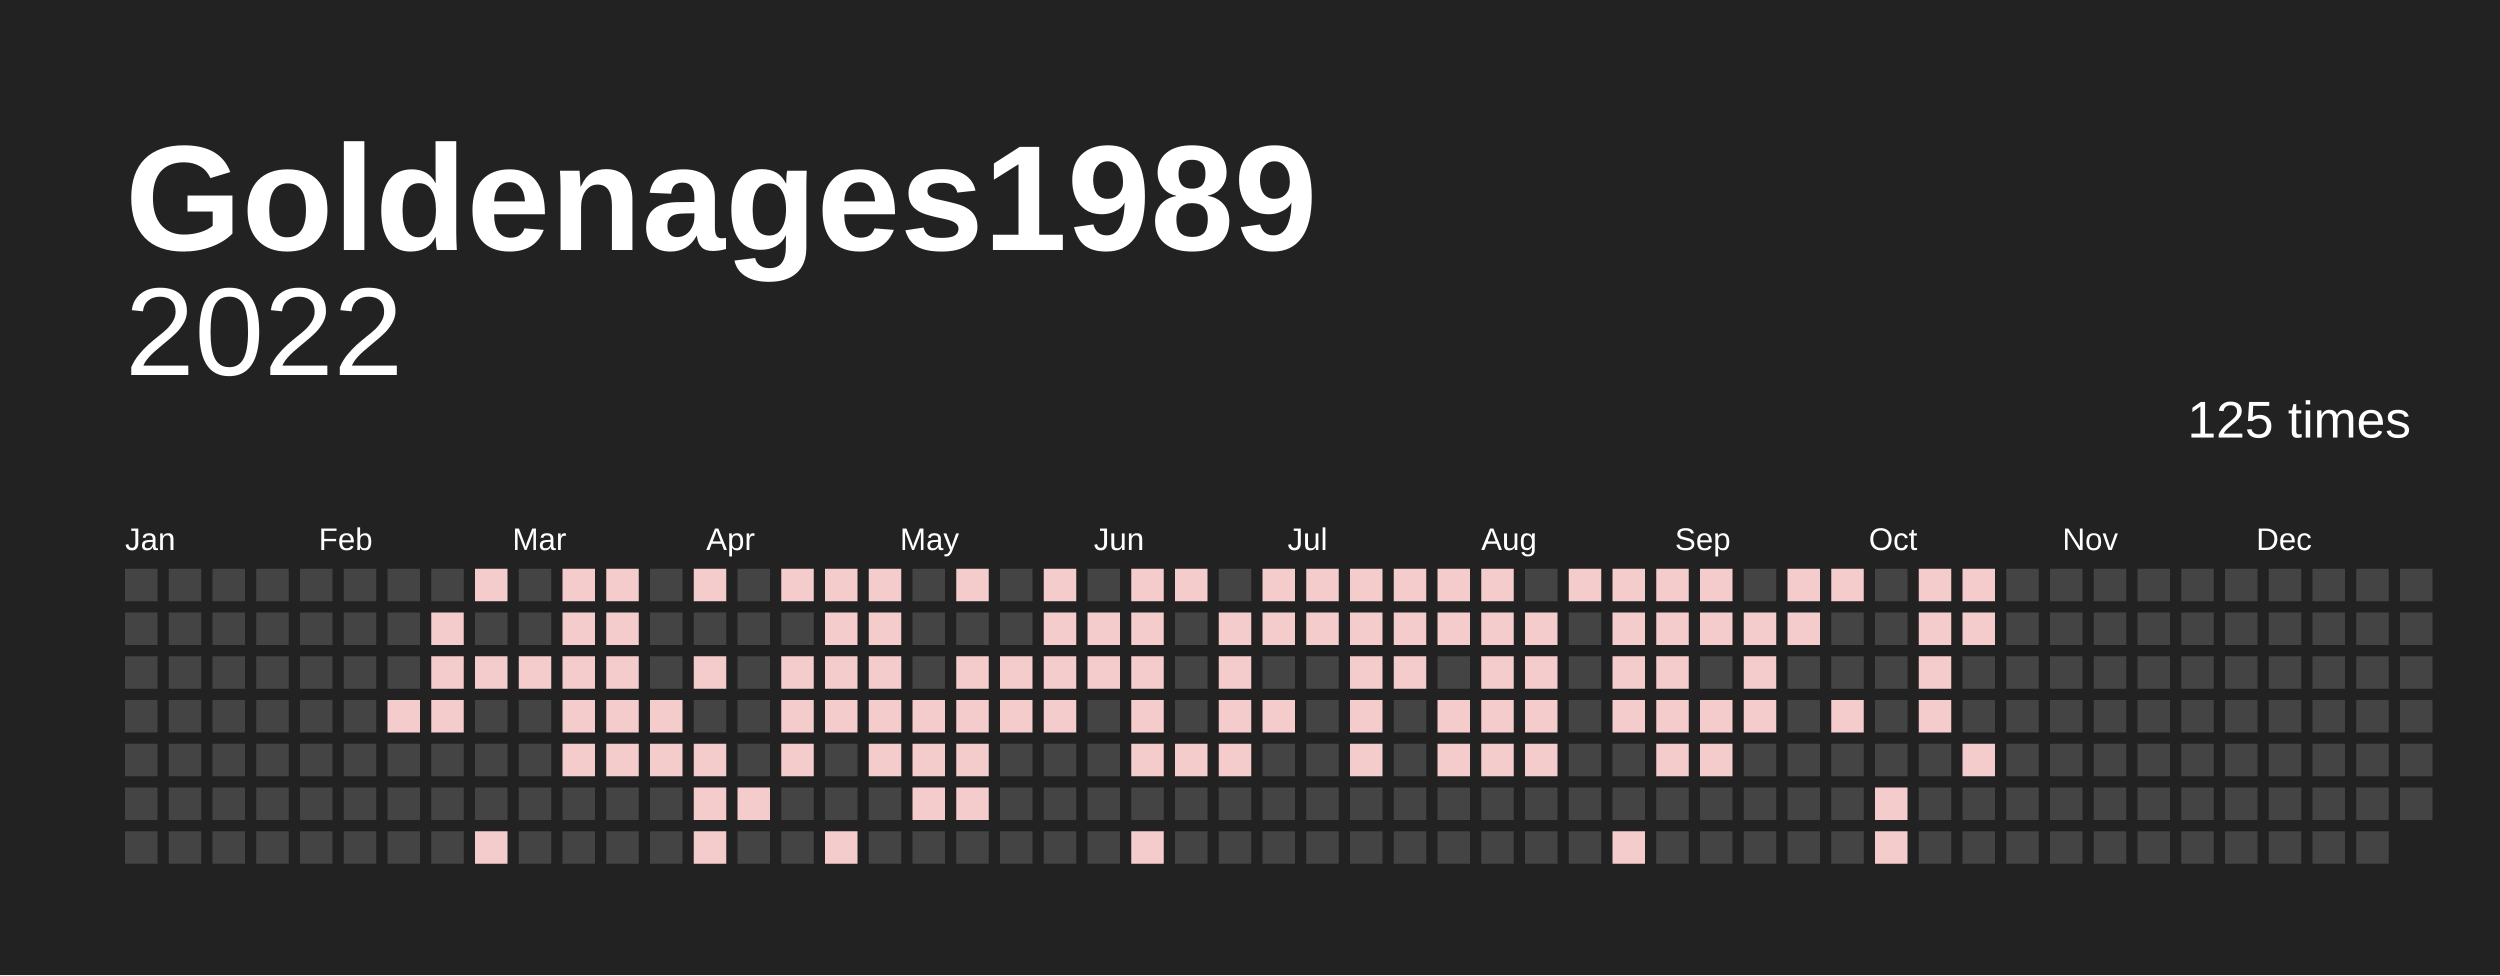
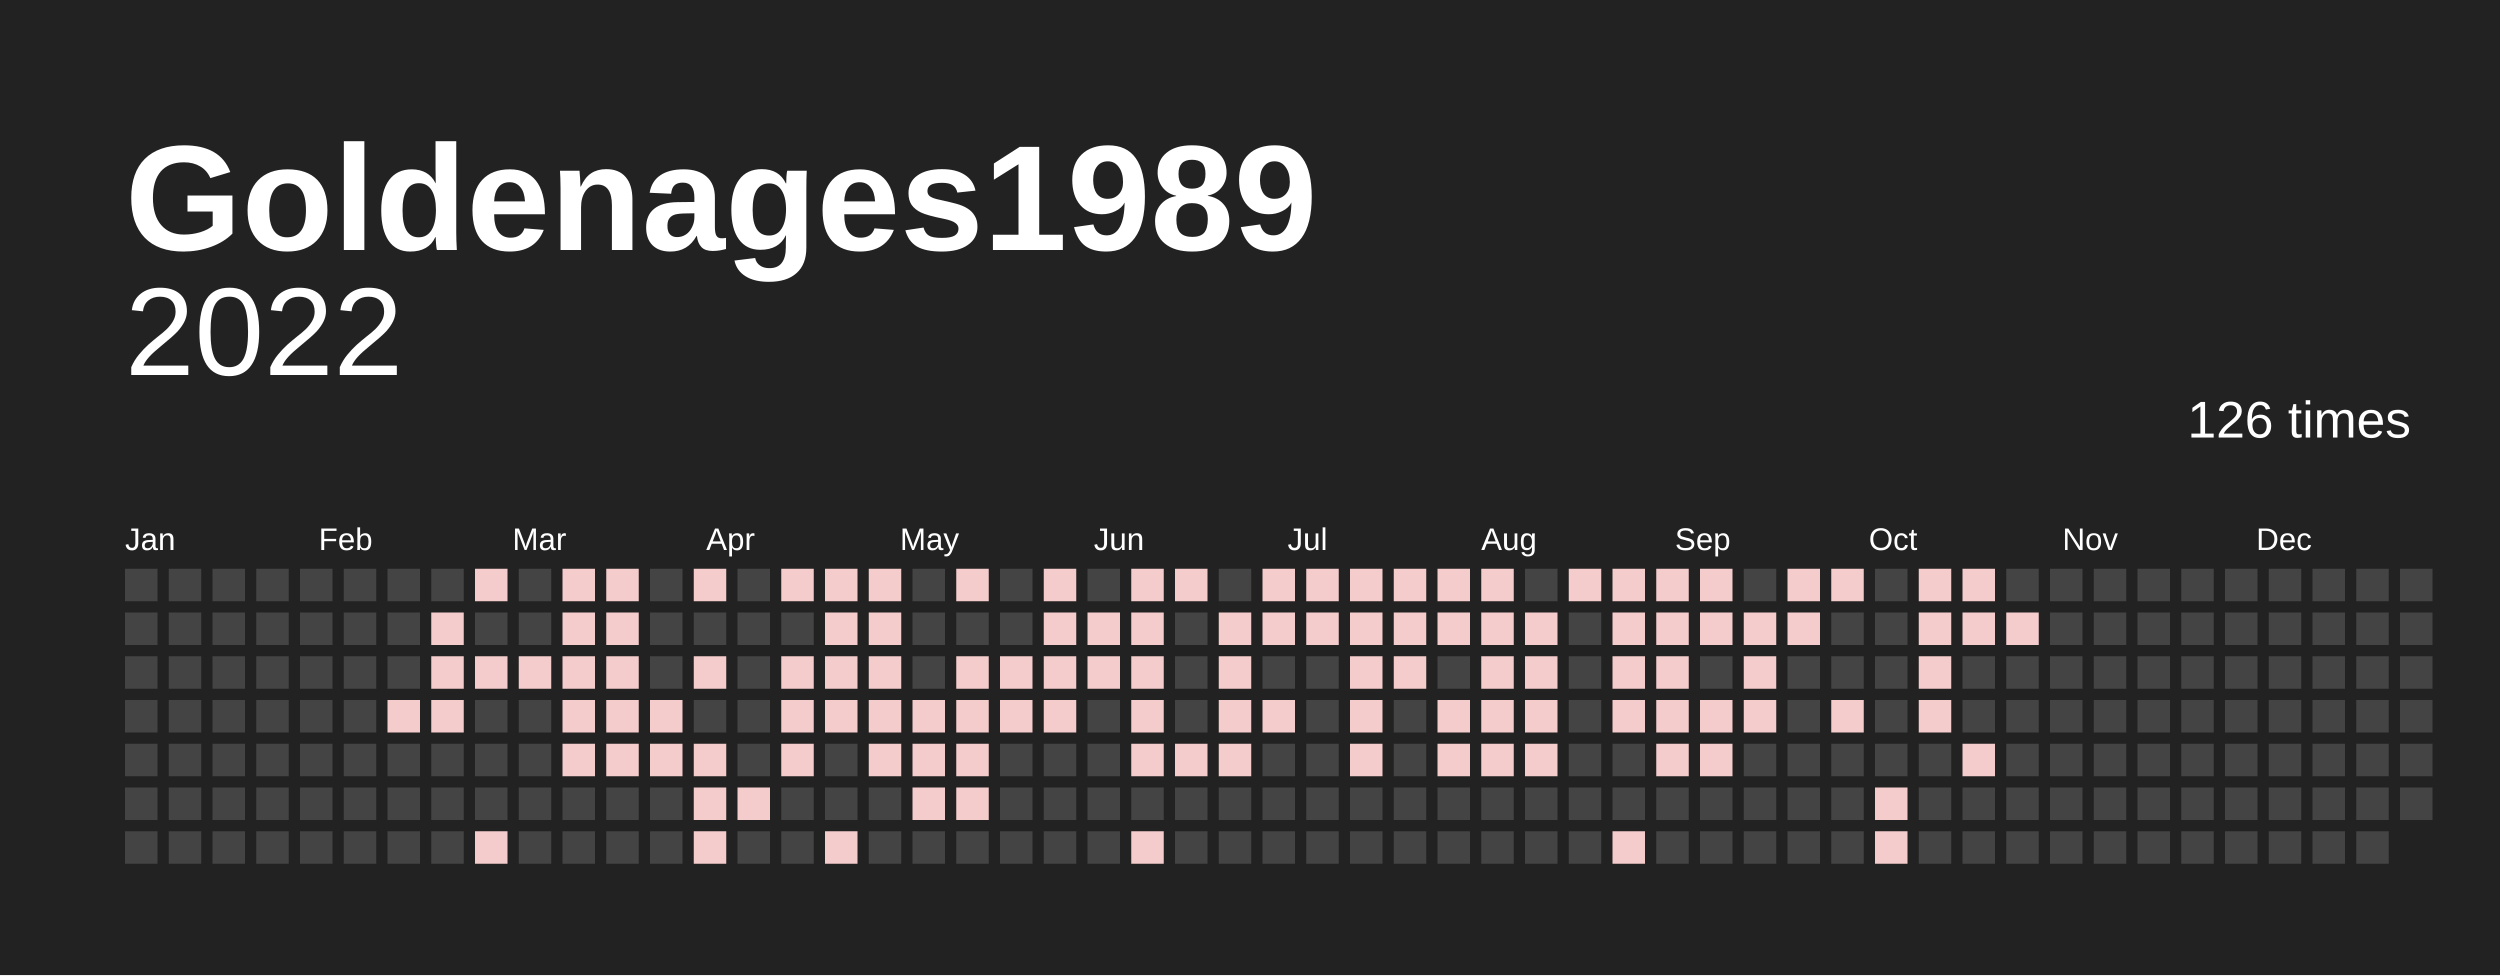
<svg xmlns="http://www.w3.org/2000/svg" baseProfile="full" height="78mm" version="1.1" viewBox="0,0,200,78" width="200mm">
  <defs />
  <rect fill="#222222" height="78" width="200" x="0" y="0" />
  <text fill="#FFFFFF" style="font-size:12px; font-family:Arial; font-weight:bold;" x="10" y="20">Goldenages1989</text>
  <text alignment-baseline="hanging" fill="#FFFFFF" style="font-size:10.0px; font-family:Arial;" x="10" y="30">2022</text>
-   <text alignment-baseline="hanging" fill="#FFFFFF" style="font-size:4.125px; font-family:Arial;" x="175" y="35">125 times</text>
+   <text alignment-baseline="hanging" fill="#FFFFFF" style="font-size:4.125px; font-family:Arial;" x="175" y="35">126 times</text>
  <text fill="#FFFFFF" style="font-size:2.5px; font-family:Arial" x="10.0" y="44">Jan</text>
  <text fill="#FFFFFF" style="font-size:2.5px; font-family:Arial" x="25.5" y="44">Feb</text>
  <text fill="#FFFFFF" style="font-size:2.5px; font-family:Arial" x="41.0" y="44">Mar</text>
  <text fill="#FFFFFF" style="font-size:2.5px; font-family:Arial" x="56.5" y="44">Apr</text>
  <text fill="#FFFFFF" style="font-size:2.5px; font-family:Arial" x="72.0" y="44">May</text>
  <text fill="#FFFFFF" style="font-size:2.5px; font-family:Arial" x="87.5" y="44">Jun</text>
  <text fill="#FFFFFF" style="font-size:2.5px; font-family:Arial" x="103.0" y="44">Jul</text>
  <text fill="#FFFFFF" style="font-size:2.5px; font-family:Arial" x="118.5" y="44">Aug</text>
  <text fill="#FFFFFF" style="font-size:2.5px; font-family:Arial" x="134.0" y="44">Sep</text>
  <text fill="#FFFFFF" style="font-size:2.5px; font-family:Arial" x="149.5" y="44">Oct</text>
  <text fill="#FFFFFF" style="font-size:2.5px; font-family:Arial" x="165.0" y="44">Nov</text>
  <text fill="#FFFFFF" style="font-size:2.5px; font-family:Arial" x="180.5" y="44">Dec</text>
  <rect fill="#444444" height="2.6" width="2.6" x="10.0" y="45.5" />
  <rect fill="#444444" height="2.6" width="2.6" x="10.0" y="49.0" />
  <rect fill="#444444" height="2.6" width="2.6" x="10.0" y="52.5" />
  <rect fill="#444444" height="2.6" width="2.6" x="10.0" y="56.0" />
  <rect fill="#444444" height="2.6" width="2.6" x="10.0" y="59.5" />
  <rect fill="#444444" height="2.6" width="2.6" x="10.0" y="63.0" />
  <rect fill="#444444" height="2.6" width="2.6" x="10.0" y="66.5" />
  <rect fill="#444444" height="2.6" width="2.6" x="13.5" y="45.5" />
  <rect fill="#444444" height="2.6" width="2.6" x="13.5" y="49.0" />
  <rect fill="#444444" height="2.6" width="2.6" x="13.5" y="52.5" />
  <rect fill="#444444" height="2.6" width="2.6" x="13.5" y="56.0" />
  <rect fill="#444444" height="2.6" width="2.6" x="13.5" y="59.5" />
  <rect fill="#444444" height="2.6" width="2.6" x="13.5" y="63.0" />
  <rect fill="#444444" height="2.6" width="2.6" x="13.5" y="66.5" />
  <rect fill="#444444" height="2.6" width="2.6" x="17.0" y="45.5" />
  <rect fill="#444444" height="2.6" width="2.6" x="17.0" y="49.0" />
  <rect fill="#444444" height="2.6" width="2.6" x="17.0" y="52.5" />
  <rect fill="#444444" height="2.6" width="2.6" x="17.0" y="56.0" />
  <rect fill="#444444" height="2.6" width="2.6" x="17.0" y="59.5" />
  <rect fill="#444444" height="2.6" width="2.6" x="17.0" y="63.0" />
  <rect fill="#444444" height="2.6" width="2.6" x="17.0" y="66.5" />
  <rect fill="#444444" height="2.6" width="2.6" x="20.5" y="45.5" />
  <rect fill="#444444" height="2.6" width="2.6" x="20.5" y="49.0" />
  <rect fill="#444444" height="2.6" width="2.6" x="20.5" y="52.5" />
  <rect fill="#444444" height="2.6" width="2.6" x="20.5" y="56.0" />
  <rect fill="#444444" height="2.6" width="2.6" x="20.5" y="59.5" />
  <rect fill="#444444" height="2.6" width="2.6" x="20.5" y="63.0" />
  <rect fill="#444444" height="2.6" width="2.6" x="20.5" y="66.5" />
  <rect fill="#444444" height="2.6" width="2.6" x="24.0" y="45.5" />
  <rect fill="#444444" height="2.6" width="2.6" x="24.0" y="49.0" />
  <rect fill="#444444" height="2.6" width="2.6" x="24.0" y="52.5" />
  <rect fill="#444444" height="2.6" width="2.6" x="24.0" y="56.0" />
  <rect fill="#444444" height="2.6" width="2.6" x="24.0" y="59.5" />
  <rect fill="#444444" height="2.6" width="2.6" x="24.0" y="63.0" />
  <rect fill="#444444" height="2.6" width="2.6" x="24.0" y="66.5" />
  <rect fill="#444444" height="2.6" width="2.6" x="27.5" y="45.5" />
  <rect fill="#444444" height="2.6" width="2.6" x="27.5" y="49.0" />
  <rect fill="#444444" height="2.6" width="2.6" x="27.5" y="52.5" />
  <rect fill="#444444" height="2.6" width="2.6" x="27.5" y="56.0" />
  <rect fill="#444444" height="2.6" width="2.6" x="27.5" y="59.5" />
  <rect fill="#444444" height="2.6" width="2.6" x="27.5" y="63.0" />
  <rect fill="#444444" height="2.6" width="2.6" x="27.5" y="66.5" />
  <rect fill="#444444" height="2.6" width="2.6" x="31.0" y="45.5" />
  <rect fill="#444444" height="2.6" width="2.6" x="31.0" y="49.0" />
  <rect fill="#444444" height="2.6" width="2.6" x="31.0" y="52.5" />
  <rect fill="#f4cccc" height="2.6" width="2.6" x="31.0" y="56.0" />
  <rect fill="#444444" height="2.6" width="2.6" x="31.0" y="59.5" />
  <rect fill="#444444" height="2.6" width="2.6" x="31.0" y="63.0" />
  <rect fill="#444444" height="2.6" width="2.6" x="31.0" y="66.5" />
  <rect fill="#444444" height="2.6" width="2.6" x="34.5" y="45.5" />
  <rect fill="#f4cccc" height="2.6" width="2.6" x="34.5" y="49.0" />
  <rect fill="#f4cccc" height="2.6" width="2.6" x="34.5" y="52.5" />
  <rect fill="#f4cccc" height="2.6" width="2.6" x="34.5" y="56.0" />
  <rect fill="#444444" height="2.6" width="2.6" x="34.5" y="59.5" />
  <rect fill="#444444" height="2.6" width="2.6" x="34.5" y="63.0" />
  <rect fill="#444444" height="2.6" width="2.6" x="34.5" y="66.5" />
  <rect fill="#f4cccc" height="2.6" width="2.6" x="38.0" y="45.5" />
  <rect fill="#444444" height="2.6" width="2.6" x="38.0" y="49.0" />
  <rect fill="#f4cccc" height="2.6" width="2.6" x="38.0" y="52.5" />
  <rect fill="#444444" height="2.6" width="2.6" x="38.0" y="56.0" />
  <rect fill="#444444" height="2.6" width="2.6" x="38.0" y="59.5" />
  <rect fill="#444444" height="2.6" width="2.6" x="38.0" y="63.0" />
  <rect fill="#f4cccc" height="2.6" width="2.6" x="38.0" y="66.5" />
  <rect fill="#444444" height="2.6" width="2.6" x="41.5" y="45.5" />
  <rect fill="#444444" height="2.6" width="2.6" x="41.5" y="49.0" />
  <rect fill="#f4cccc" height="2.6" width="2.6" x="41.5" y="52.5" />
  <rect fill="#444444" height="2.6" width="2.6" x="41.5" y="56.0" />
  <rect fill="#444444" height="2.6" width="2.6" x="41.5" y="59.5" />
  <rect fill="#444444" height="2.6" width="2.6" x="41.5" y="63.0" />
  <rect fill="#444444" height="2.6" width="2.6" x="41.5" y="66.5" />
  <rect fill="#f4cccc" height="2.6" width="2.6" x="45.0" y="45.5" />
  <rect fill="#f4cccc" height="2.6" width="2.6" x="45.0" y="49.0" />
  <rect fill="#f4cccc" height="2.6" width="2.6" x="45.0" y="52.5" />
  <rect fill="#f4cccc" height="2.6" width="2.6" x="45.0" y="56.0" />
  <rect fill="#f4cccc" height="2.6" width="2.6" x="45.0" y="59.5" />
  <rect fill="#444444" height="2.6" width="2.6" x="45.0" y="63.0" />
  <rect fill="#444444" height="2.6" width="2.6" x="45.0" y="66.5" />
  <rect fill="#f4cccc" height="2.6" width="2.6" x="48.5" y="45.5" />
  <rect fill="#f4cccc" height="2.6" width="2.6" x="48.5" y="49.0" />
  <rect fill="#f4cccc" height="2.6" width="2.6" x="48.5" y="52.5" />
  <rect fill="#f4cccc" height="2.6" width="2.6" x="48.5" y="56.0" />
  <rect fill="#f4cccc" height="2.6" width="2.6" x="48.5" y="59.5" />
  <rect fill="#444444" height="2.6" width="2.6" x="48.5" y="63.0" />
  <rect fill="#444444" height="2.6" width="2.6" x="48.5" y="66.5" />
  <rect fill="#444444" height="2.6" width="2.6" x="52.0" y="45.5" />
  <rect fill="#444444" height="2.6" width="2.6" x="52.0" y="49.0" />
  <rect fill="#444444" height="2.6" width="2.6" x="52.0" y="52.5" />
  <rect fill="#f4cccc" height="2.6" width="2.6" x="52.0" y="56.0" />
  <rect fill="#f4cccc" height="2.6" width="2.6" x="52.0" y="59.5" />
  <rect fill="#444444" height="2.6" width="2.6" x="52.0" y="63.0" />
  <rect fill="#444444" height="2.6" width="2.6" x="52.0" y="66.5" />
  <rect fill="#f4cccc" height="2.6" width="2.6" x="55.5" y="45.5" />
  <rect fill="#444444" height="2.6" width="2.6" x="55.5" y="49.0" />
  <rect fill="#f4cccc" height="2.6" width="2.6" x="55.5" y="52.5" />
  <rect fill="#444444" height="2.6" width="2.6" x="55.5" y="56.0" />
  <rect fill="#f4cccc" height="2.6" width="2.6" x="55.5" y="59.5" />
  <rect fill="#f4cccc" height="2.6" width="2.6" x="55.5" y="63.0" />
  <rect fill="#f4cccc" height="2.6" width="2.6" x="55.5" y="66.5" />
  <rect fill="#444444" height="2.6" width="2.6" x="59.0" y="45.5" />
  <rect fill="#444444" height="2.6" width="2.6" x="59.0" y="49.0" />
  <rect fill="#444444" height="2.6" width="2.6" x="59.0" y="52.5" />
  <rect fill="#444444" height="2.6" width="2.6" x="59.0" y="56.0" />
  <rect fill="#444444" height="2.6" width="2.6" x="59.0" y="59.5" />
  <rect fill="#f4cccc" height="2.6" width="2.6" x="59.0" y="63.0" />
  <rect fill="#444444" height="2.6" width="2.6" x="59.0" y="66.5" />
  <rect fill="#f4cccc" height="2.6" width="2.6" x="62.5" y="45.5" />
  <rect fill="#444444" height="2.6" width="2.6" x="62.5" y="49.0" />
  <rect fill="#f4cccc" height="2.6" width="2.6" x="62.5" y="52.5" />
  <rect fill="#f4cccc" height="2.6" width="2.6" x="62.5" y="56.0" />
  <rect fill="#f4cccc" height="2.6" width="2.6" x="62.5" y="59.5" />
  <rect fill="#444444" height="2.6" width="2.6" x="62.5" y="63.0" />
  <rect fill="#444444" height="2.6" width="2.6" x="62.5" y="66.5" />
  <rect fill="#f4cccc" height="2.6" width="2.6" x="66.0" y="45.5" />
  <rect fill="#f4cccc" height="2.6" width="2.6" x="66.0" y="49.0" />
  <rect fill="#f4cccc" height="2.6" width="2.6" x="66.0" y="52.5" />
  <rect fill="#f4cccc" height="2.6" width="2.6" x="66.0" y="56.0" />
  <rect fill="#444444" height="2.6" width="2.6" x="66.0" y="59.5" />
  <rect fill="#444444" height="2.6" width="2.6" x="66.0" y="63.0" />
  <rect fill="#f4cccc" height="2.6" width="2.6" x="66.0" y="66.5" />
  <rect fill="#f4cccc" height="2.6" width="2.6" x="69.5" y="45.5" />
  <rect fill="#f4cccc" height="2.6" width="2.6" x="69.5" y="49.0" />
  <rect fill="#f4cccc" height="2.6" width="2.6" x="69.5" y="52.5" />
  <rect fill="#f4cccc" height="2.6" width="2.6" x="69.5" y="56.0" />
  <rect fill="#f4cccc" height="2.6" width="2.6" x="69.5" y="59.5" />
  <rect fill="#444444" height="2.6" width="2.6" x="69.5" y="63.0" />
  <rect fill="#444444" height="2.6" width="2.6" x="69.5" y="66.5" />
  <rect fill="#444444" height="2.6" width="2.6" x="73.0" y="45.5" />
  <rect fill="#444444" height="2.6" width="2.6" x="73.0" y="49.0" />
  <rect fill="#444444" height="2.6" width="2.6" x="73.0" y="52.5" />
  <rect fill="#f4cccc" height="2.6" width="2.6" x="73.0" y="56.0" />
  <rect fill="#f4cccc" height="2.6" width="2.6" x="73.0" y="59.5" />
  <rect fill="#f4cccc" height="2.6" width="2.6" x="73.0" y="63.0" />
  <rect fill="#444444" height="2.6" width="2.6" x="73.0" y="66.5" />
  <rect fill="#f4cccc" height="2.6" width="2.6" x="76.5" y="45.5" />
  <rect fill="#444444" height="2.6" width="2.6" x="76.5" y="49.0" />
  <rect fill="#f4cccc" height="2.6" width="2.6" x="76.5" y="52.5" />
  <rect fill="#f4cccc" height="2.6" width="2.6" x="76.5" y="56.0" />
  <rect fill="#f4cccc" height="2.6" width="2.6" x="76.5" y="59.5" />
  <rect fill="#f4cccc" height="2.6" width="2.6" x="76.5" y="63.0" />
  <rect fill="#444444" height="2.6" width="2.6" x="76.5" y="66.5" />
  <rect fill="#444444" height="2.6" width="2.6" x="80.0" y="45.5" />
  <rect fill="#444444" height="2.6" width="2.6" x="80.0" y="49.0" />
  <rect fill="#f4cccc" height="2.6" width="2.6" x="80.0" y="52.5" />
  <rect fill="#f4cccc" height="2.6" width="2.6" x="80.0" y="56.0" />
  <rect fill="#444444" height="2.6" width="2.6" x="80.0" y="59.5" />
  <rect fill="#444444" height="2.6" width="2.6" x="80.0" y="63.0" />
  <rect fill="#444444" height="2.6" width="2.6" x="80.0" y="66.5" />
  <rect fill="#f4cccc" height="2.6" width="2.6" x="83.5" y="45.5" />
  <rect fill="#f4cccc" height="2.6" width="2.6" x="83.5" y="49.0" />
  <rect fill="#f4cccc" height="2.6" width="2.6" x="83.5" y="52.5" />
  <rect fill="#f4cccc" height="2.6" width="2.6" x="83.5" y="56.0" />
  <rect fill="#444444" height="2.6" width="2.6" x="83.5" y="59.5" />
  <rect fill="#444444" height="2.6" width="2.6" x="83.5" y="63.0" />
  <rect fill="#444444" height="2.6" width="2.6" x="83.5" y="66.5" />
  <rect fill="#444444" height="2.6" width="2.6" x="87.0" y="45.5" />
  <rect fill="#f4cccc" height="2.6" width="2.6" x="87.0" y="49.0" />
  <rect fill="#f4cccc" height="2.6" width="2.6" x="87.0" y="52.5" />
  <rect fill="#444444" height="2.6" width="2.6" x="87.0" y="56.0" />
  <rect fill="#444444" height="2.6" width="2.6" x="87.0" y="59.5" />
  <rect fill="#444444" height="2.6" width="2.6" x="87.0" y="63.0" />
  <rect fill="#444444" height="2.6" width="2.6" x="87.0" y="66.5" />
  <rect fill="#f4cccc" height="2.6" width="2.6" x="90.5" y="45.5" />
  <rect fill="#f4cccc" height="2.6" width="2.6" x="90.5" y="49.0" />
  <rect fill="#f4cccc" height="2.6" width="2.6" x="90.5" y="52.5" />
  <rect fill="#f4cccc" height="2.6" width="2.6" x="90.5" y="56.0" />
  <rect fill="#f4cccc" height="2.6" width="2.6" x="90.5" y="59.5" />
  <rect fill="#444444" height="2.6" width="2.6" x="90.5" y="63.0" />
  <rect fill="#f4cccc" height="2.6" width="2.6" x="90.5" y="66.5" />
  <rect fill="#f4cccc" height="2.6" width="2.6" x="94.0" y="45.5" />
  <rect fill="#444444" height="2.6" width="2.6" x="94.0" y="49.0" />
  <rect fill="#444444" height="2.6" width="2.6" x="94.0" y="52.5" />
  <rect fill="#444444" height="2.6" width="2.6" x="94.0" y="56.0" />
  <rect fill="#f4cccc" height="2.6" width="2.6" x="94.0" y="59.5" />
  <rect fill="#444444" height="2.6" width="2.6" x="94.0" y="63.0" />
  <rect fill="#444444" height="2.6" width="2.6" x="94.0" y="66.5" />
  <rect fill="#444444" height="2.6" width="2.6" x="97.5" y="45.5" />
  <rect fill="#f4cccc" height="2.6" width="2.6" x="97.5" y="49.0" />
  <rect fill="#f4cccc" height="2.6" width="2.6" x="97.5" y="52.5" />
  <rect fill="#f4cccc" height="2.6" width="2.6" x="97.5" y="56.0" />
  <rect fill="#f4cccc" height="2.6" width="2.6" x="97.5" y="59.5" />
  <rect fill="#444444" height="2.6" width="2.6" x="97.5" y="63.0" />
  <rect fill="#444444" height="2.6" width="2.6" x="97.5" y="66.5" />
  <rect fill="#f4cccc" height="2.6" width="2.6" x="101.0" y="45.5" />
  <rect fill="#f4cccc" height="2.6" width="2.6" x="101.0" y="49.0" />
  <rect fill="#444444" height="2.6" width="2.6" x="101.0" y="52.5" />
  <rect fill="#f4cccc" height="2.6" width="2.6" x="101.0" y="56.0" />
  <rect fill="#444444" height="2.6" width="2.6" x="101.0" y="59.5" />
  <rect fill="#444444" height="2.6" width="2.6" x="101.0" y="63.0" />
  <rect fill="#444444" height="2.6" width="2.6" x="101.0" y="66.5" />
  <rect fill="#f4cccc" height="2.6" width="2.6" x="104.5" y="45.5" />
  <rect fill="#f4cccc" height="2.6" width="2.6" x="104.5" y="49.0" />
  <rect fill="#444444" height="2.6" width="2.6" x="104.5" y="52.5" />
  <rect fill="#444444" height="2.6" width="2.6" x="104.5" y="56.0" />
  <rect fill="#444444" height="2.6" width="2.6" x="104.5" y="59.5" />
  <rect fill="#444444" height="2.6" width="2.6" x="104.5" y="63.0" />
  <rect fill="#444444" height="2.6" width="2.6" x="104.5" y="66.5" />
  <rect fill="#f4cccc" height="2.6" width="2.6" x="108.0" y="45.5" />
  <rect fill="#f4cccc" height="2.6" width="2.6" x="108.0" y="49.0" />
  <rect fill="#f4cccc" height="2.6" width="2.6" x="108.0" y="52.5" />
  <rect fill="#f4cccc" height="2.6" width="2.6" x="108.0" y="56.0" />
  <rect fill="#f4cccc" height="2.6" width="2.6" x="108.0" y="59.5" />
  <rect fill="#444444" height="2.6" width="2.6" x="108.0" y="63.0" />
  <rect fill="#444444" height="2.6" width="2.6" x="108.0" y="66.5" />
  <rect fill="#f4cccc" height="2.6" width="2.6" x="111.5" y="45.5" />
  <rect fill="#f4cccc" height="2.6" width="2.6" x="111.5" y="49.0" />
  <rect fill="#f4cccc" height="2.6" width="2.6" x="111.5" y="52.5" />
  <rect fill="#444444" height="2.6" width="2.6" x="111.5" y="56.0" />
  <rect fill="#444444" height="2.6" width="2.6" x="111.5" y="59.5" />
  <rect fill="#444444" height="2.6" width="2.6" x="111.5" y="63.0" />
  <rect fill="#444444" height="2.6" width="2.6" x="111.5" y="66.5" />
  <rect fill="#f4cccc" height="2.6" width="2.6" x="115.0" y="45.5" />
  <rect fill="#f4cccc" height="2.6" width="2.6" x="115.0" y="49.0" />
  <rect fill="#444444" height="2.6" width="2.6" x="115.0" y="52.5" />
  <rect fill="#f4cccc" height="2.6" width="2.6" x="115.0" y="56.0" />
  <rect fill="#f4cccc" height="2.6" width="2.6" x="115.0" y="59.5" />
  <rect fill="#444444" height="2.6" width="2.6" x="115.0" y="63.0" />
  <rect fill="#444444" height="2.6" width="2.6" x="115.0" y="66.5" />
  <rect fill="#f4cccc" height="2.6" width="2.6" x="118.5" y="45.5" />
  <rect fill="#f4cccc" height="2.6" width="2.6" x="118.5" y="49.0" />
  <rect fill="#f4cccc" height="2.6" width="2.6" x="118.5" y="52.5" />
  <rect fill="#f4cccc" height="2.6" width="2.6" x="118.5" y="56.0" />
  <rect fill="#f4cccc" height="2.6" width="2.6" x="118.5" y="59.5" />
  <rect fill="#444444" height="2.6" width="2.6" x="118.5" y="63.0" />
  <rect fill="#444444" height="2.6" width="2.6" x="118.5" y="66.5" />
  <rect fill="#444444" height="2.6" width="2.6" x="122.0" y="45.5" />
  <rect fill="#f4cccc" height="2.6" width="2.6" x="122.0" y="49.0" />
  <rect fill="#f4cccc" height="2.6" width="2.6" x="122.0" y="52.5" />
  <rect fill="#f4cccc" height="2.6" width="2.6" x="122.0" y="56.0" />
  <rect fill="#f4cccc" height="2.6" width="2.6" x="122.0" y="59.5" />
  <rect fill="#444444" height="2.6" width="2.6" x="122.0" y="63.0" />
  <rect fill="#444444" height="2.6" width="2.6" x="122.0" y="66.5" />
  <rect fill="#f4cccc" height="2.6" width="2.6" x="125.5" y="45.5" />
  <rect fill="#444444" height="2.6" width="2.6" x="125.5" y="49.0" />
  <rect fill="#444444" height="2.6" width="2.6" x="125.5" y="52.5" />
  <rect fill="#444444" height="2.6" width="2.6" x="125.5" y="56.0" />
  <rect fill="#444444" height="2.6" width="2.6" x="125.5" y="59.5" />
  <rect fill="#444444" height="2.6" width="2.6" x="125.5" y="63.0" />
  <rect fill="#444444" height="2.6" width="2.6" x="125.5" y="66.5" />
  <rect fill="#f4cccc" height="2.6" width="2.6" x="129.0" y="45.5" />
  <rect fill="#f4cccc" height="2.6" width="2.6" x="129.0" y="49.0" />
  <rect fill="#f4cccc" height="2.6" width="2.6" x="129.0" y="52.5" />
  <rect fill="#f4cccc" height="2.6" width="2.6" x="129.0" y="56.0" />
  <rect fill="#444444" height="2.6" width="2.6" x="129.0" y="59.5" />
  <rect fill="#444444" height="2.6" width="2.6" x="129.0" y="63.0" />
  <rect fill="#f4cccc" height="2.6" width="2.6" x="129.0" y="66.5" />
  <rect fill="#f4cccc" height="2.6" width="2.6" x="132.5" y="45.5" />
  <rect fill="#f4cccc" height="2.6" width="2.6" x="132.5" y="49.0" />
  <rect fill="#f4cccc" height="2.6" width="2.6" x="132.5" y="52.5" />
  <rect fill="#f4cccc" height="2.6" width="2.6" x="132.5" y="56.0" />
  <rect fill="#f4cccc" height="2.6" width="2.6" x="132.5" y="59.5" />
  <rect fill="#444444" height="2.6" width="2.6" x="132.5" y="63.0" />
  <rect fill="#444444" height="2.6" width="2.6" x="132.5" y="66.5" />
  <rect fill="#f4cccc" height="2.6" width="2.6" x="136.0" y="45.5" />
  <rect fill="#f4cccc" height="2.6" width="2.6" x="136.0" y="49.0" />
  <rect fill="#444444" height="2.6" width="2.6" x="136.0" y="52.5" />
  <rect fill="#f4cccc" height="2.6" width="2.6" x="136.0" y="56.0" />
  <rect fill="#f4cccc" height="2.6" width="2.6" x="136.0" y="59.5" />
  <rect fill="#444444" height="2.6" width="2.6" x="136.0" y="63.0" />
  <rect fill="#444444" height="2.6" width="2.6" x="136.0" y="66.5" />
  <rect fill="#444444" height="2.6" width="2.6" x="139.5" y="45.5" />
  <rect fill="#f4cccc" height="2.6" width="2.6" x="139.5" y="49.0" />
  <rect fill="#f4cccc" height="2.6" width="2.6" x="139.5" y="52.5" />
  <rect fill="#f4cccc" height="2.6" width="2.6" x="139.5" y="56.0" />
  <rect fill="#444444" height="2.6" width="2.6" x="139.5" y="59.5" />
  <rect fill="#444444" height="2.6" width="2.6" x="139.5" y="63.0" />
  <rect fill="#444444" height="2.6" width="2.6" x="139.5" y="66.5" />
  <rect fill="#f4cccc" height="2.6" width="2.6" x="143.0" y="45.5" />
  <rect fill="#f4cccc" height="2.6" width="2.6" x="143.0" y="49.0" />
  <rect fill="#444444" height="2.6" width="2.6" x="143.0" y="52.5" />
  <rect fill="#444444" height="2.6" width="2.6" x="143.0" y="56.0" />
  <rect fill="#444444" height="2.6" width="2.6" x="143.0" y="59.5" />
  <rect fill="#444444" height="2.6" width="2.6" x="143.0" y="63.0" />
  <rect fill="#444444" height="2.6" width="2.6" x="143.0" y="66.5" />
  <rect fill="#f4cccc" height="2.6" width="2.6" x="146.5" y="45.5" />
  <rect fill="#444444" height="2.6" width="2.6" x="146.5" y="49.0" />
  <rect fill="#444444" height="2.6" width="2.6" x="146.5" y="52.5" />
  <rect fill="#f4cccc" height="2.6" width="2.6" x="146.5" y="56.0" />
  <rect fill="#444444" height="2.6" width="2.6" x="146.5" y="59.5" />
  <rect fill="#444444" height="2.6" width="2.6" x="146.5" y="63.0" />
  <rect fill="#444444" height="2.6" width="2.6" x="146.5" y="66.5" />
  <rect fill="#444444" height="2.6" width="2.6" x="150.0" y="45.5" />
  <rect fill="#444444" height="2.6" width="2.6" x="150.0" y="49.0" />
  <rect fill="#444444" height="2.6" width="2.6" x="150.0" y="52.5" />
  <rect fill="#444444" height="2.6" width="2.6" x="150.0" y="56.0" />
  <rect fill="#444444" height="2.6" width="2.6" x="150.0" y="59.5" />
  <rect fill="#f4cccc" height="2.6" width="2.6" x="150.0" y="63.0" />
  <rect fill="#f4cccc" height="2.6" width="2.6" x="150.0" y="66.5" />
  <rect fill="#f4cccc" height="2.6" width="2.6" x="153.5" y="45.5" />
  <rect fill="#f4cccc" height="2.6" width="2.6" x="153.5" y="49.0" />
  <rect fill="#f4cccc" height="2.6" width="2.6" x="153.5" y="52.5" />
  <rect fill="#f4cccc" height="2.6" width="2.6" x="153.5" y="56.0" />
  <rect fill="#444444" height="2.6" width="2.6" x="153.5" y="59.5" />
  <rect fill="#444444" height="2.6" width="2.6" x="153.5" y="63.0" />
  <rect fill="#444444" height="2.6" width="2.6" x="153.5" y="66.5" />
  <rect fill="#f4cccc" height="2.6" width="2.6" x="157.0" y="45.5" />
  <rect fill="#f4cccc" height="2.6" width="2.6" x="157.0" y="49.0" />
  <rect fill="#444444" height="2.6" width="2.6" x="157.0" y="52.5" />
  <rect fill="#444444" height="2.6" width="2.6" x="157.0" y="56.0" />
  <rect fill="#f4cccc" height="2.6" width="2.6" x="157.0" y="59.5" />
  <rect fill="#444444" height="2.6" width="2.6" x="157.0" y="63.0" />
  <rect fill="#444444" height="2.6" width="2.6" x="157.0" y="66.5" />
  <rect fill="#444444" height="2.6" width="2.6" x="160.5" y="45.5" />
-   <rect fill="#444444" height="2.6" width="2.6" x="160.5" y="49.0" />
+   <rect fill="#f4cccc" height="2.6" width="2.6" x="160.5" y="49.0" />
  <rect fill="#444444" height="2.6" width="2.6" x="160.5" y="52.5" />
  <rect fill="#444444" height="2.6" width="2.6" x="160.5" y="56.0" />
  <rect fill="#444444" height="2.6" width="2.6" x="160.5" y="59.5" />
  <rect fill="#444444" height="2.6" width="2.6" x="160.5" y="63.0" />
  <rect fill="#444444" height="2.6" width="2.6" x="160.5" y="66.5" />
  <rect fill="#444444" height="2.6" width="2.6" x="164.0" y="45.5" />
  <rect fill="#444444" height="2.6" width="2.6" x="164.0" y="49.0" />
  <rect fill="#444444" height="2.6" width="2.6" x="164.0" y="52.5" />
  <rect fill="#444444" height="2.6" width="2.6" x="164.0" y="56.0" />
  <rect fill="#444444" height="2.6" width="2.6" x="164.0" y="59.5" />
  <rect fill="#444444" height="2.6" width="2.6" x="164.0" y="63.0" />
  <rect fill="#444444" height="2.6" width="2.6" x="164.0" y="66.5" />
  <rect fill="#444444" height="2.6" width="2.6" x="167.5" y="45.5" />
  <rect fill="#444444" height="2.6" width="2.6" x="167.5" y="49.0" />
  <rect fill="#444444" height="2.6" width="2.6" x="167.5" y="52.5" />
  <rect fill="#444444" height="2.6" width="2.6" x="167.5" y="56.0" />
  <rect fill="#444444" height="2.6" width="2.6" x="167.5" y="59.5" />
  <rect fill="#444444" height="2.6" width="2.6" x="167.5" y="63.0" />
  <rect fill="#444444" height="2.6" width="2.6" x="167.5" y="66.5" />
  <rect fill="#444444" height="2.6" width="2.6" x="171.0" y="45.5" />
  <rect fill="#444444" height="2.6" width="2.6" x="171.0" y="49.0" />
  <rect fill="#444444" height="2.6" width="2.6" x="171.0" y="52.5" />
  <rect fill="#444444" height="2.6" width="2.6" x="171.0" y="56.0" />
  <rect fill="#444444" height="2.6" width="2.6" x="171.0" y="59.5" />
  <rect fill="#444444" height="2.6" width="2.6" x="171.0" y="63.0" />
  <rect fill="#444444" height="2.6" width="2.6" x="171.0" y="66.5" />
  <rect fill="#444444" height="2.6" width="2.6" x="174.5" y="45.5" />
  <rect fill="#444444" height="2.6" width="2.6" x="174.5" y="49.0" />
  <rect fill="#444444" height="2.6" width="2.6" x="174.5" y="52.5" />
  <rect fill="#444444" height="2.6" width="2.6" x="174.5" y="56.0" />
  <rect fill="#444444" height="2.6" width="2.6" x="174.5" y="59.5" />
  <rect fill="#444444" height="2.6" width="2.6" x="174.5" y="63.0" />
  <rect fill="#444444" height="2.6" width="2.6" x="174.5" y="66.5" />
  <rect fill="#444444" height="2.6" width="2.6" x="178.0" y="45.5" />
  <rect fill="#444444" height="2.6" width="2.6" x="178.0" y="49.0" />
  <rect fill="#444444" height="2.6" width="2.6" x="178.0" y="52.5" />
  <rect fill="#444444" height="2.6" width="2.6" x="178.0" y="56.0" />
  <rect fill="#444444" height="2.6" width="2.6" x="178.0" y="59.5" />
  <rect fill="#444444" height="2.6" width="2.6" x="178.0" y="63.0" />
  <rect fill="#444444" height="2.6" width="2.6" x="178.0" y="66.5" />
  <rect fill="#444444" height="2.6" width="2.6" x="181.5" y="45.5" />
  <rect fill="#444444" height="2.6" width="2.6" x="181.5" y="49.0" />
  <rect fill="#444444" height="2.6" width="2.6" x="181.5" y="52.5" />
  <rect fill="#444444" height="2.6" width="2.6" x="181.5" y="56.0" />
  <rect fill="#444444" height="2.6" width="2.6" x="181.5" y="59.5" />
  <rect fill="#444444" height="2.6" width="2.6" x="181.5" y="63.0" />
  <rect fill="#444444" height="2.6" width="2.6" x="181.5" y="66.5" />
  <rect fill="#444444" height="2.6" width="2.6" x="185.0" y="45.5" />
  <rect fill="#444444" height="2.6" width="2.6" x="185.0" y="49.0" />
  <rect fill="#444444" height="2.6" width="2.6" x="185.0" y="52.5" />
  <rect fill="#444444" height="2.6" width="2.6" x="185.0" y="56.0" />
  <rect fill="#444444" height="2.6" width="2.6" x="185.0" y="59.5" />
  <rect fill="#444444" height="2.6" width="2.6" x="185.0" y="63.0" />
  <rect fill="#444444" height="2.6" width="2.6" x="185.0" y="66.5" />
  <rect fill="#444444" height="2.6" width="2.6" x="188.5" y="45.5" />
  <rect fill="#444444" height="2.6" width="2.6" x="188.5" y="49.0" />
  <rect fill="#444444" height="2.6" width="2.6" x="188.5" y="52.5" />
  <rect fill="#444444" height="2.6" width="2.6" x="188.5" y="56.0" />
  <rect fill="#444444" height="2.6" width="2.6" x="188.5" y="59.5" />
  <rect fill="#444444" height="2.6" width="2.6" x="188.5" y="63.0" />
  <rect fill="#444444" height="2.6" width="2.6" x="188.5" y="66.5" />
  <rect fill="#444444" height="2.6" width="2.6" x="192.0" y="45.5" />
  <rect fill="#444444" height="2.6" width="2.6" x="192.0" y="49.0" />
  <rect fill="#444444" height="2.6" width="2.6" x="192.0" y="52.5" />
  <rect fill="#444444" height="2.6" width="2.6" x="192.0" y="56.0" />
  <rect fill="#444444" height="2.6" width="2.6" x="192.0" y="59.5" />
  <rect fill="#444444" height="2.6" width="2.6" x="192.0" y="63.0" />
</svg>
